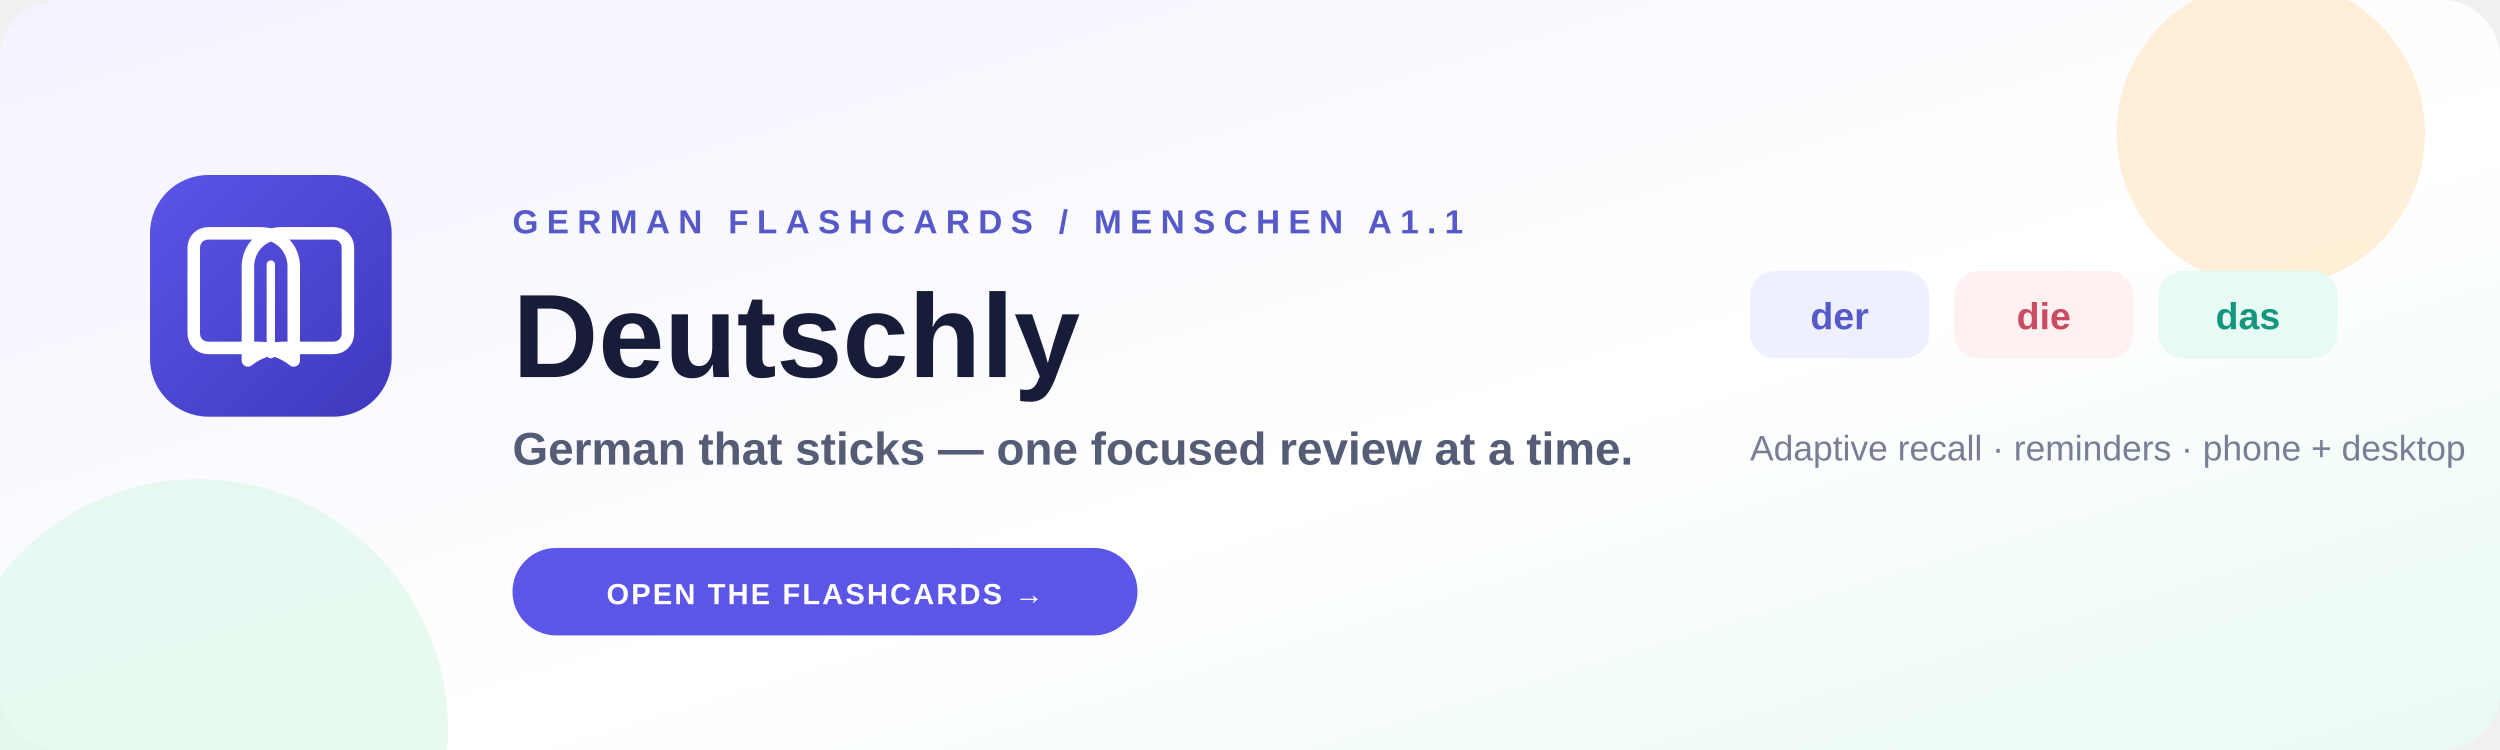
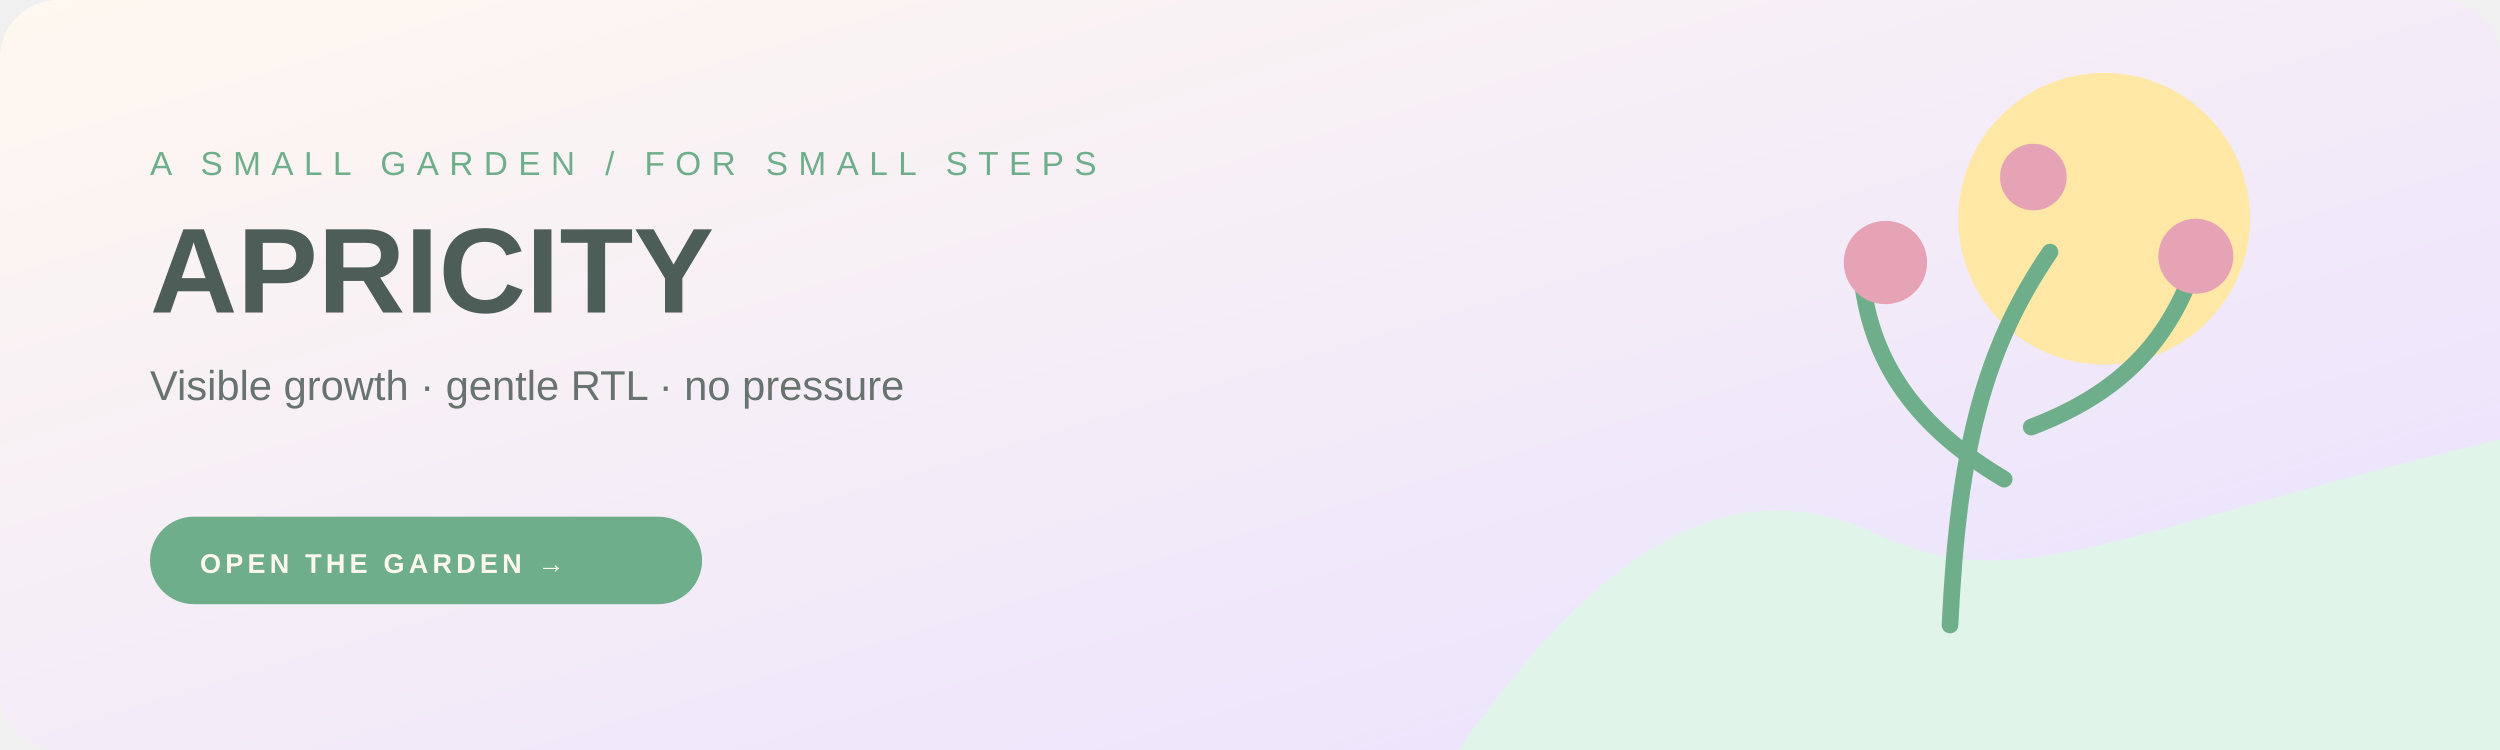
- <svg xmlns="http://www.w3.org/2000/svg" width="1200" height="360" viewBox="0 0 1200 360" role="img" aria-labelledby="title desc">
+ <svg xmlns="http://www.w3.org/2000/svg" viewBox="0 0 1200 360" role="img" aria-labelledby="title desc">
  <defs>
    <linearGradient id="bg" x1="0" y1="0" x2="1" y2="1">
-       <stop stop-color="#f2f3ff" />
-       <stop offset="0.58" stop-color="#ffffff" />
-       <stop offset="1" stop-color="#e9faf2" />
+       <stop stop-color="#fff8f0" />
+       <stop offset="1" stop-color="#e8e0ff" />
    </linearGradient>
-     <linearGradient id="mark" x1="0" y1="0" x2="1" y2="1">
-       <stop stop-color="#5b55e8" />
-       <stop offset="1" stop-color="#3f38bd" />
+     <linearGradient id="g" x1="0" y1="1" x2="1" y2="0">
+       <stop stop-color="#6fae8b" />
+       <stop offset="1" stop-color="#e5a3b5" />
    </linearGradient>
  </defs>
  <rect width="1200" height="360" rx="28" fill="url(#bg)" />
-   <circle cx="1090" cy="64" r="74" fill="#ffe8c7" fill-opacity="0.68" />
-   <circle cx="95" cy="350" r="120" fill="#e2f7ec" fill-opacity="0.8" />
-   <g transform="translate(72 84)">
-     <rect width="116" height="116" rx="28" fill="url(#mark)" />
-     <path d="M28 28h25c9 0 16 7 16 16v45c-5-4-11-6-17-6H28c-4 0-7-3-7-7V35c0-4 3-7 7-7Z" fill="none" stroke="#fff" stroke-linejoin="round" stroke-width="6" />
-     <path d="M88 28H63c-9 0-16 7-16 16v45c5-4 11-6 17-6h24c4 0 7-3 7-7V35c0-4-3-7-7-7Z" fill="none" stroke="#fff" stroke-linejoin="round" stroke-width="6" />
-     <path d="M58 43v43" fill="none" stroke="#fff" stroke-linecap="round" stroke-width="4" />
+   <circle cx="1010" cy="105" r="70" fill="#ffe7a6" />
+   <path d="M700 360c70-100 132-135 200-104 70 32 110 0 300-45v149Z" fill="#e1f4ea" />
+   <g fill="none" stroke="#6fae8b" stroke-width="8" stroke-linecap="round">
+     <path d="M936 300c4-84 16-132 48-179" />
+     <path d="M962 230c-42-25-63-55-68-94" />
+     <path d="M975 205c42-16 65-40 78-76" />
  </g>
-   <g font-family="Segoe UI, Arial, sans-serif">
-     <text x="246" y="112" fill="#5659c8" font-size="16" font-weight="800" letter-spacing="4">GERMAN FLASHCARDS / MENSCHEN A1.1</text>
-     <text x="246" y="181" fill="#171c38" font-size="57" font-weight="800">Deutschly</text>
-     <text x="246" y="223" fill="#555c76" font-size="22" font-weight="600">German that sticks — one focused review at a time.</text>
-     <rect x="246" y="263" width="300" height="42" rx="21" fill="#5b55e8" />
-     <text x="396" y="290" text-anchor="middle" fill="#fff" font-size="14" font-weight="800" letter-spacing="1">OPEN THE FLASHCARDS →</text>
-     <g transform="translate(840 130)">
-       <rect width="86" height="42" rx="12" fill="#eef0ff" />
-       <text x="43" y="28" text-anchor="middle" fill="#5659c8" font-size="18" font-weight="800">der</text>
-       <rect x="98" width="86" height="42" rx="12" fill="#fff0f1" />
-       <text x="141" y="28" text-anchor="middle" fill="#c94c60" font-size="18" font-weight="800">die</text>
-       <rect x="196" width="86" height="42" rx="12" fill="#e7faf3" />
-       <text x="239" y="28" text-anchor="middle" fill="#14977e" font-size="18" font-weight="800">das</text>
-     </g>
-     <text x="840" y="221" fill="#777e96" font-size="17">Adaptive recall · reminders · phone + desktop</text>
+   <g fill="#e5a3b5">
+     <circle cx="905" cy="126" r="20" />
+     <circle cx="1054" cy="123" r="18" />
+     <circle cx="976" cy="85" r="16" />
+   </g>
+   <g fill="#4d5d58" font-family="Arial,Helvetica,sans-serif">
+     <text x="72" y="84" font-size="16" letter-spacing="5" fill="#6fae8b">A SMALL GARDEN / FOR SMALL STEPS</text>
+     <text x="72" y="150" font-size="58" font-weight="700">APRICITY</text>
+     <text x="72" y="192" font-size="20" fill="#68736f">Visible growth · gentle RTL · no pressure</text>
+     <rect x="72" y="248" width="265" height="42" rx="21" fill="#6fae8b" />
+     <text x="96" y="275" font-size="13" font-weight="700" fill="#fff8f0" letter-spacing="2">OPEN THE GARDEN →</text>
  </g>
</svg>
